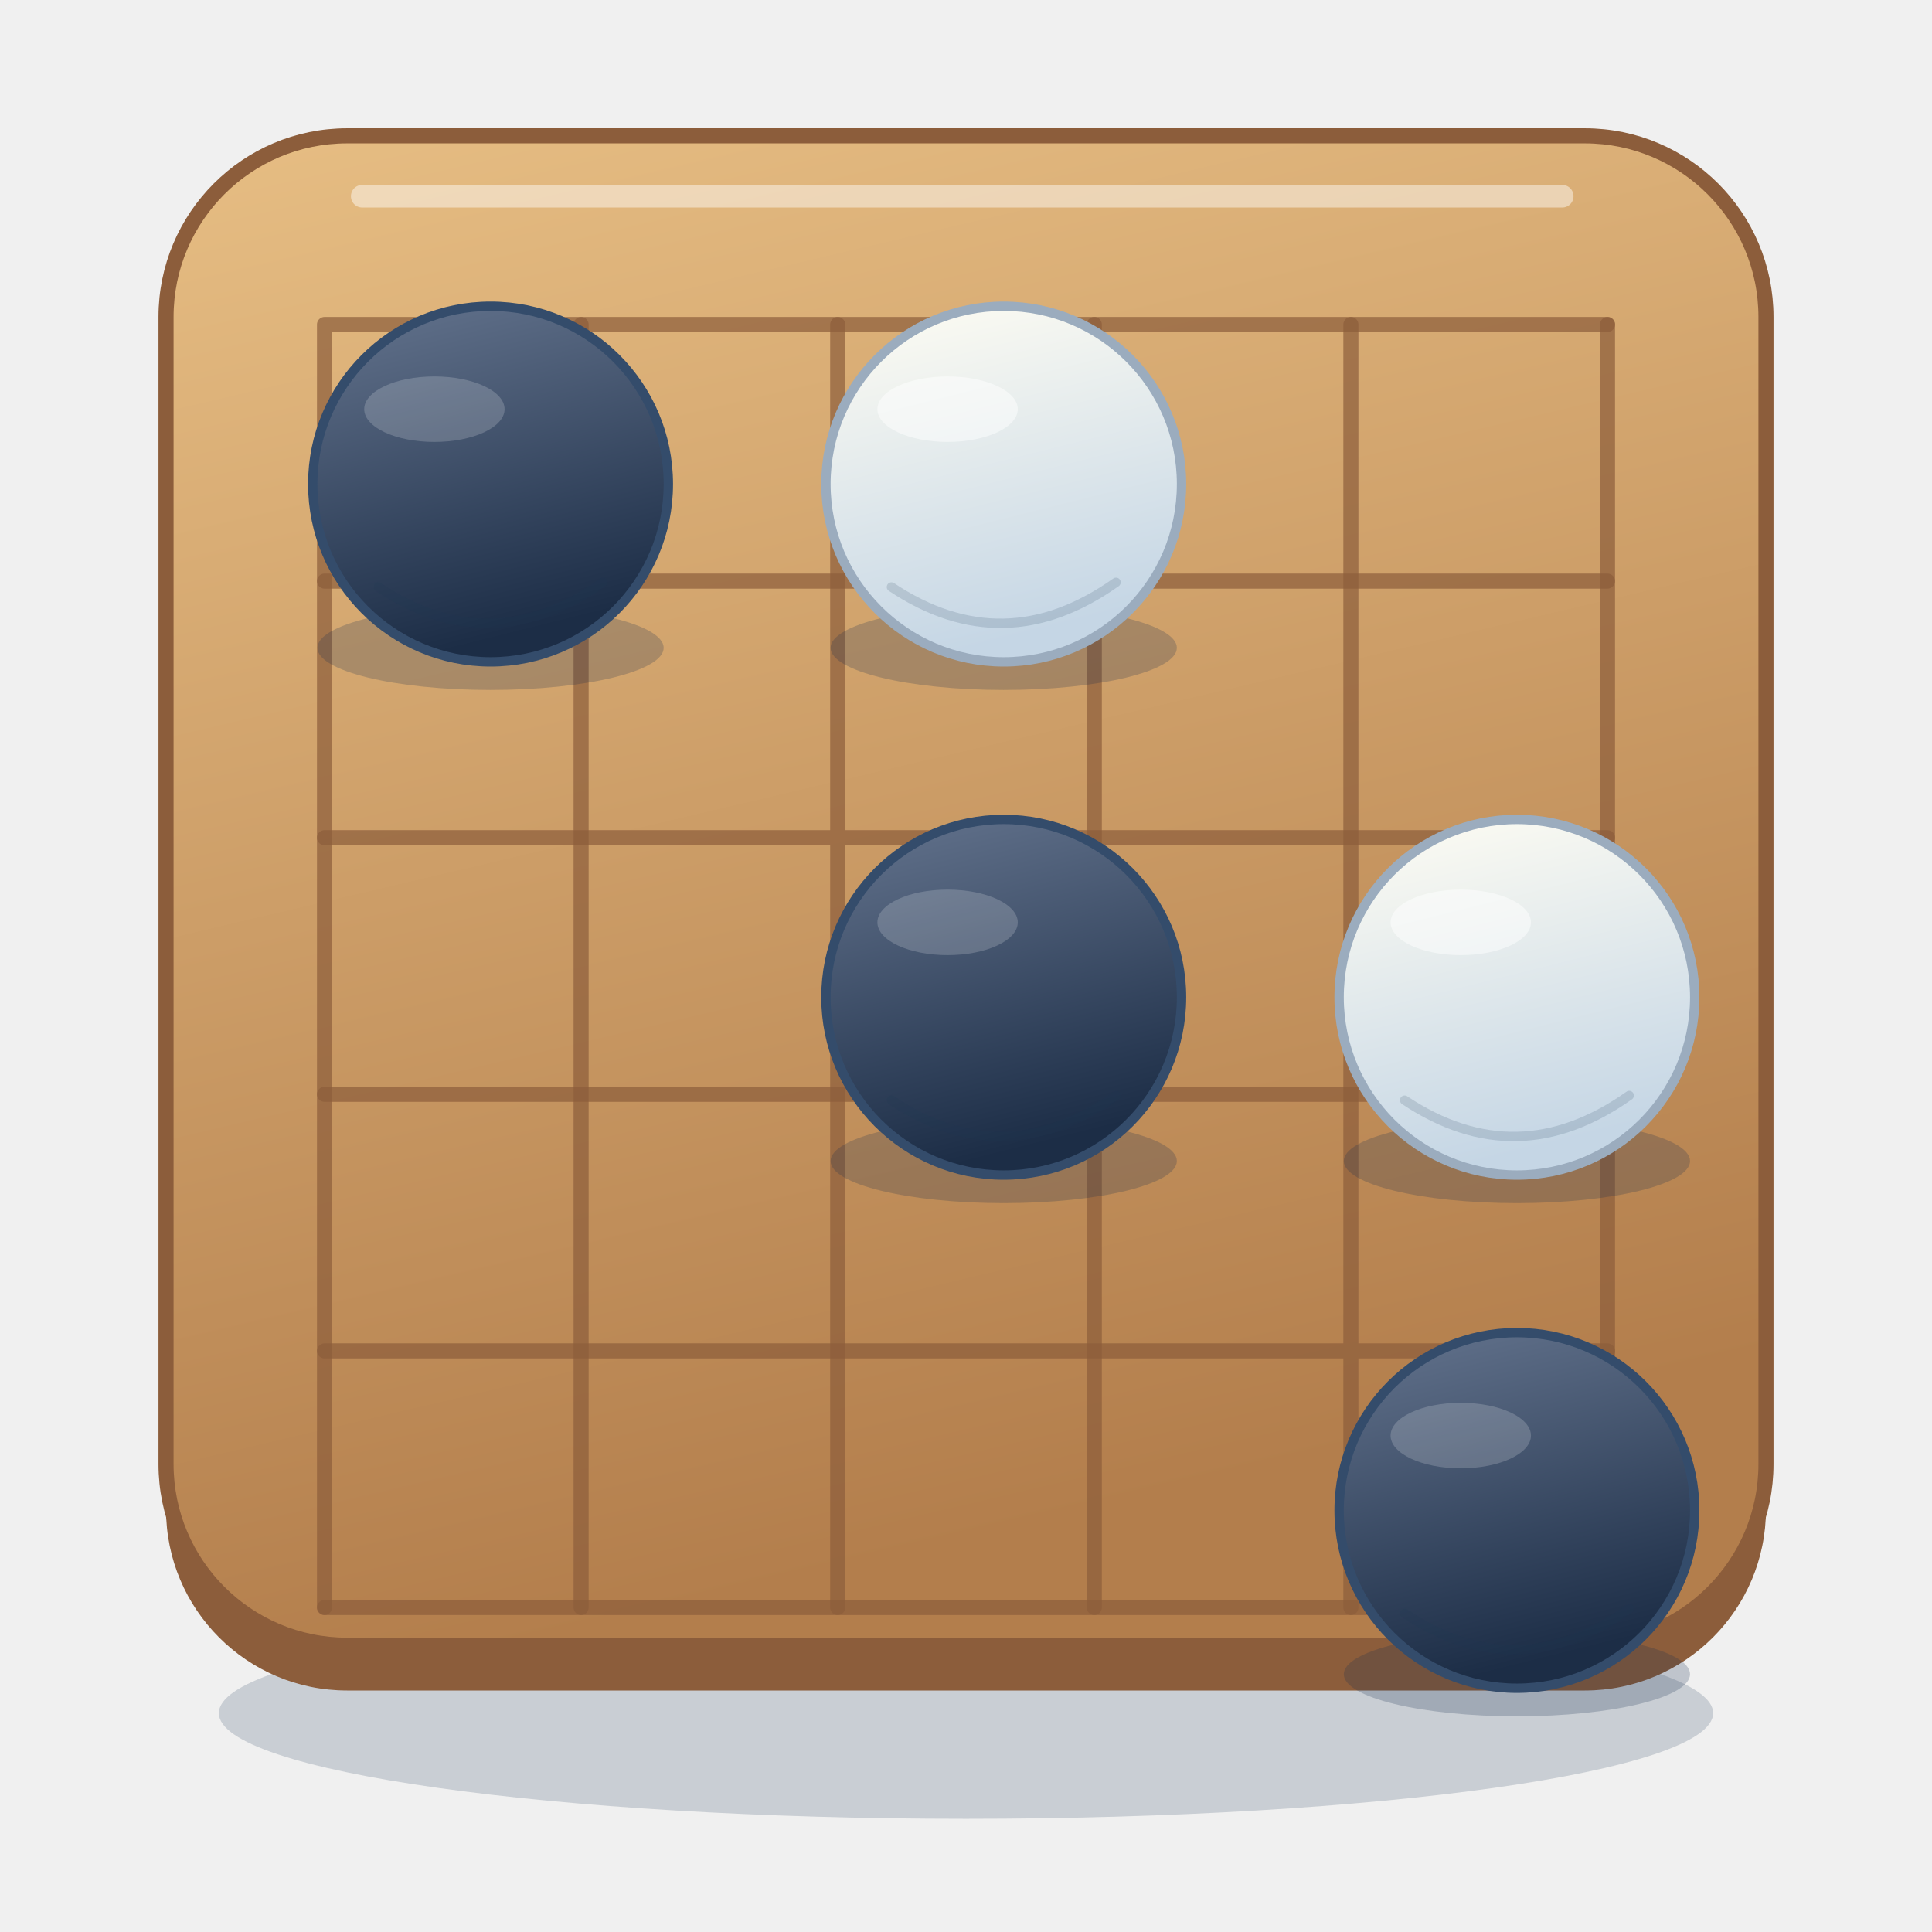
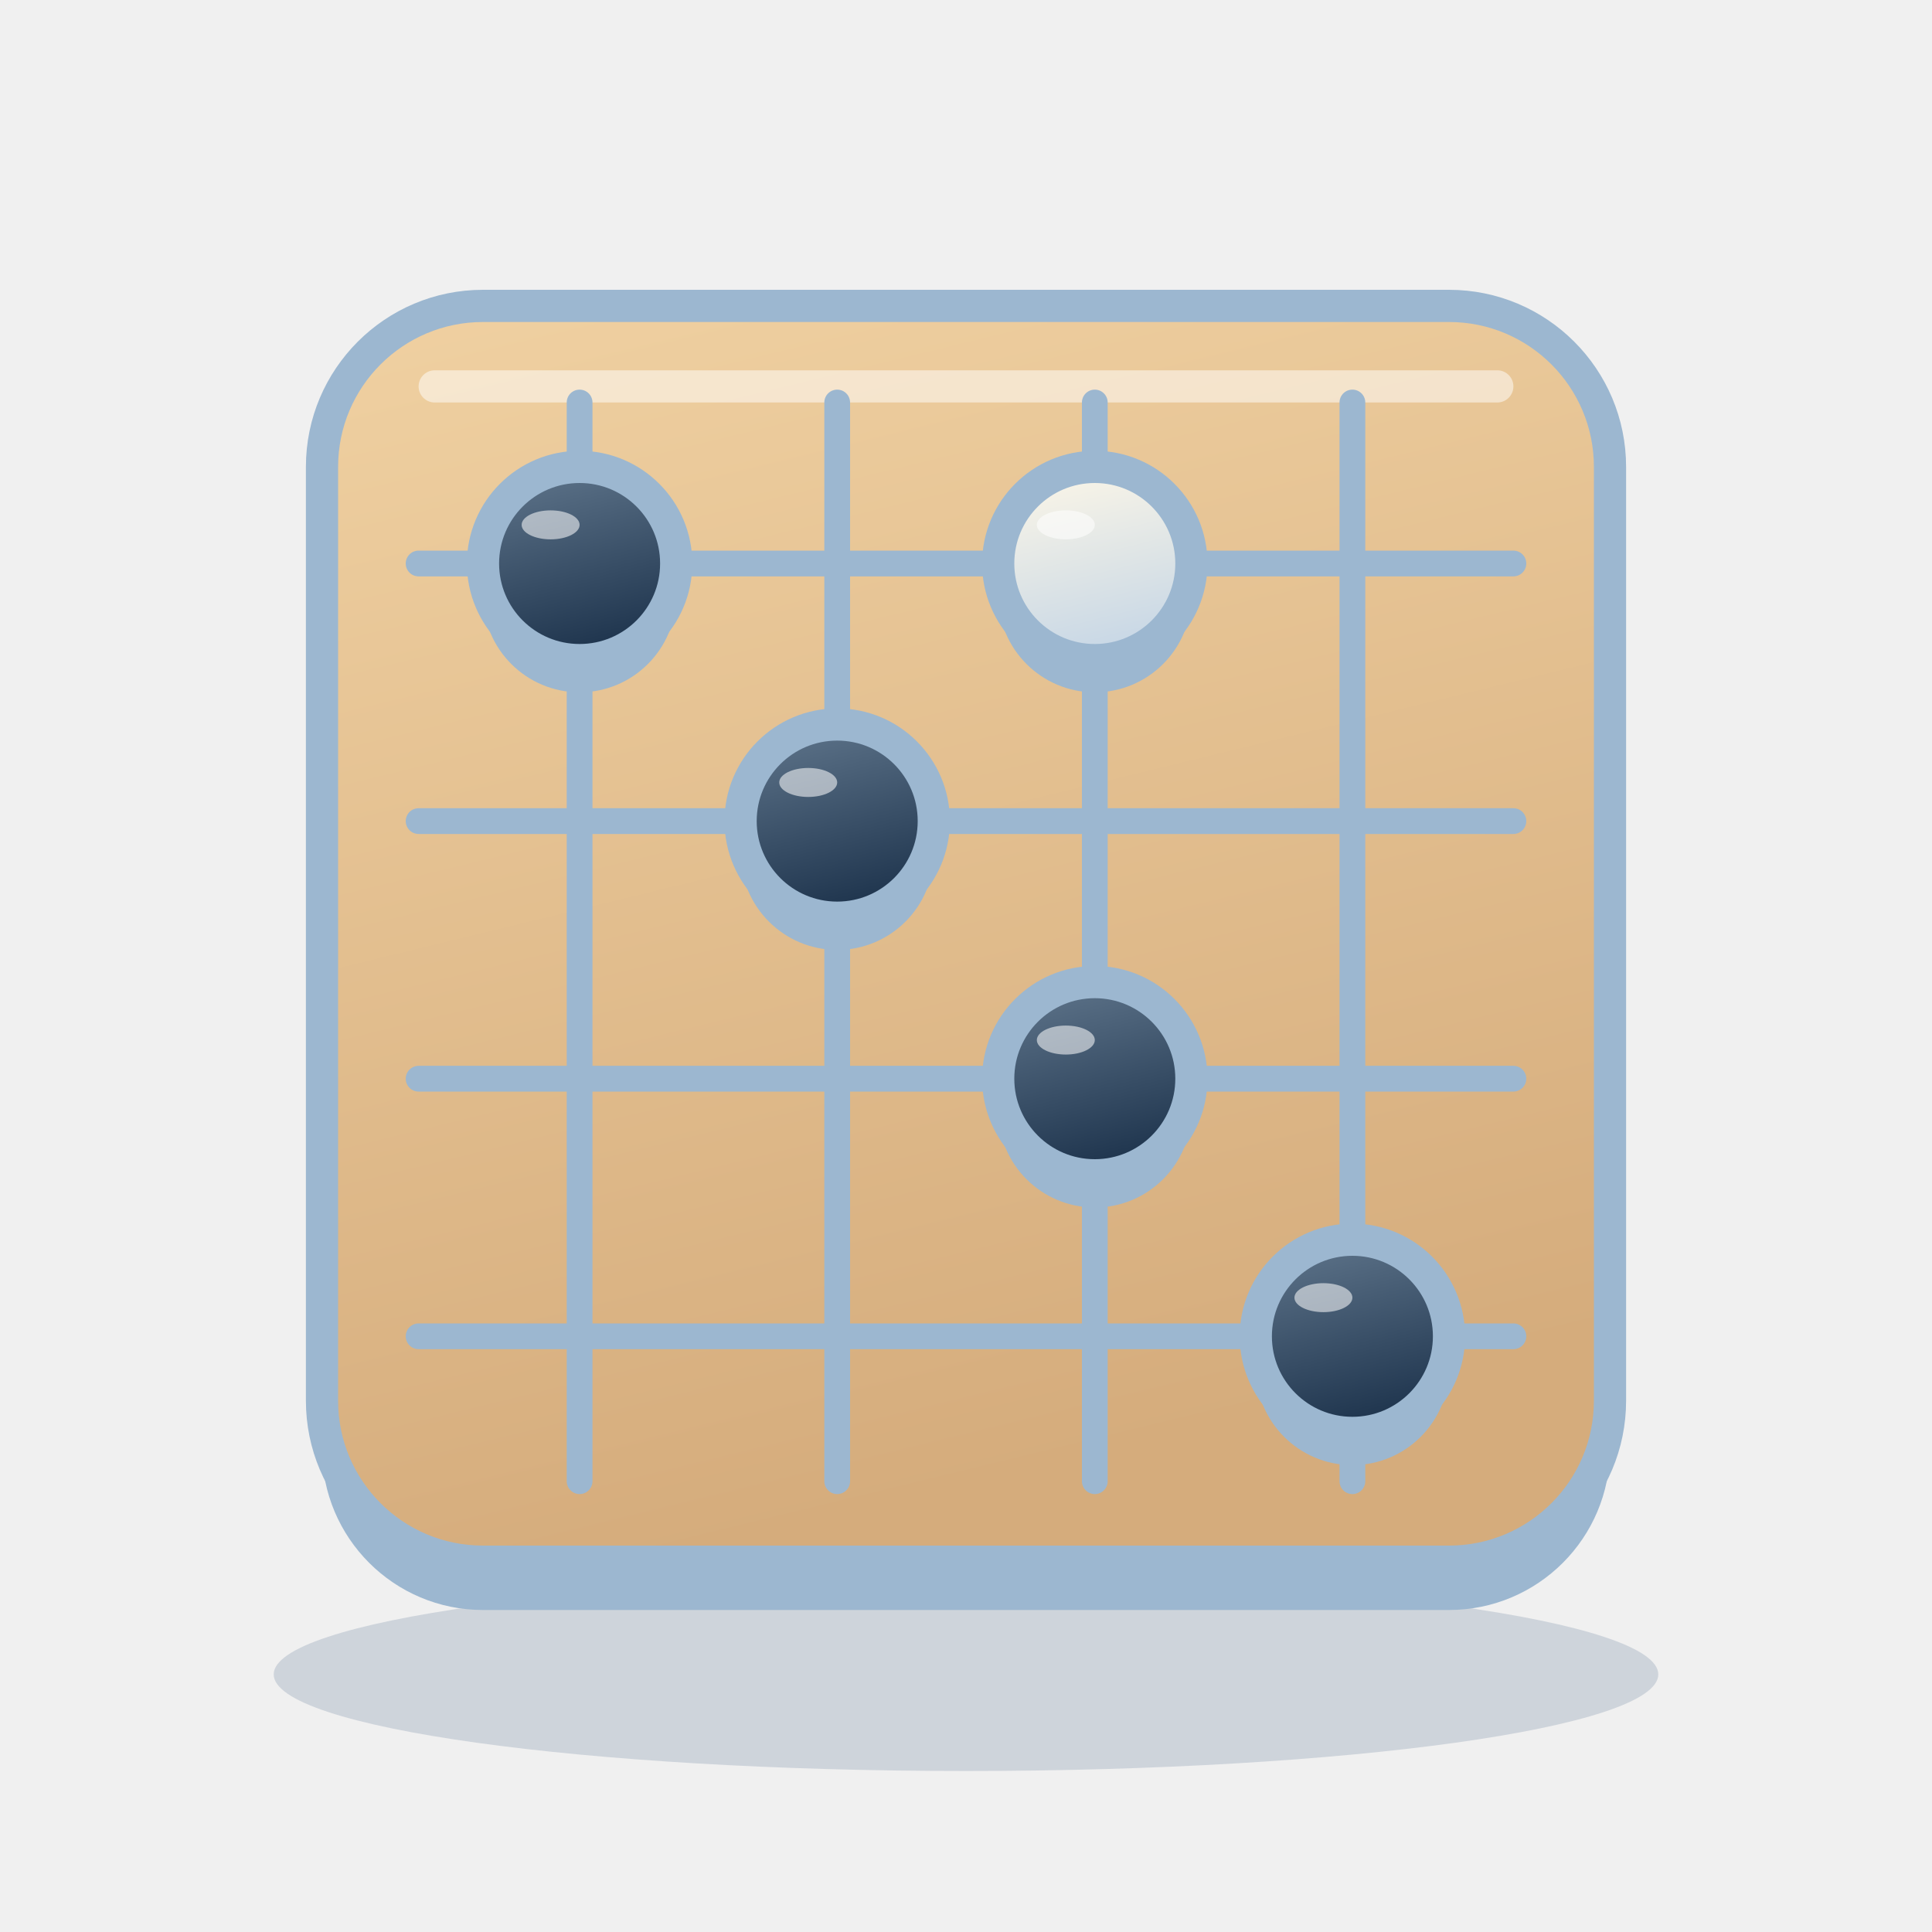
- <svg xmlns="http://www.w3.org/2000/svg" width="256" height="256" viewBox="0 0 256 256">
+ <svg xmlns="http://www.w3.org/2000/svg" width="120" height="120" viewBox="0 0 120 120">
  <defs>
    <linearGradient id="paper" x1="0" y1="0" x2=".25" y2="1">
-       <stop offset="0" stop-color="#F4F8FF" />
-       <stop offset="1" stop-color="#DDE8F8" />
+       <stop stop-color="#FFFAF0" />
+       <stop offset="1" stop-color="#DCE8F1" />
+     </linearGradient>
+     <linearGradient id="blue" x1="0" y1="0" x2=".25" y2="1">
+       <stop stop-color="#9AD2F7" />
+       <stop offset="1" stop-color="#397ACB" />
+     </linearGradient>
+     <linearGradient id="coral" x1="0" y1="0" x2=".25" y2="1">
+       <stop stop-color="#FFC0A5" />
+       <stop offset="1" stop-color="#CF645F" />
+     </linearGradient>
+     <linearGradient id="gold" x1="0" y1="0" x2=".25" y2="1">
+       <stop stop-color="#FFE7AD" />
+       <stop offset="1" stop-color="#D7A04A" />
+     </linearGradient>
+     <linearGradient id="mint" x1="0" y1="0" x2=".25" y2="1">
+       <stop stop-color="#B7EACD" />
+       <stop offset="1" stop-color="#4D9E85" />
+     </linearGradient>
+     <linearGradient id="violet" x1="0" y1="0" x2=".25" y2="1">
+       <stop stop-color="#DCD2FA" />
+       <stop offset="1" stop-color="#8470C2" />
+     </linearGradient>
+     <linearGradient id="cyan" x1="0" y1="0" x2=".25" y2="1">
+       <stop stop-color="#B8EDF1" />
+       <stop offset="1" stop-color="#4AA3BF" />
    </linearGradient>
    <linearGradient id="wood" x1="0" y1="0" x2=".25" y2="1">
-       <stop offset="0" stop-color="#E6BD83" />
-       <stop offset="1" stop-color="#B37E4C" />
+       <stop stop-color="#F0D1A2" />
+       <stop offset="1" stop-color="#D5AC7C" />
    </linearGradient>
-     <linearGradient id="blue" x1="0" y1="0" x2=".25" y2="1">
-       <stop offset="0" stop-color="#7BBFF3" />
-       <stop offset="1" stop-color="#3974CD" />
+     <linearGradient id="metal" x1="0" y1="0" x2=".25" y2="1">
+       <stop stop-color="#DBEAF2" />
+       <stop offset="1" stop-color="#6386A8" />
    </linearGradient>
-     <linearGradient id="coral" x1="0" y1="0" x2=".25" y2="1">
-       <stop offset="0" stop-color="#FFB79B" />
-       <stop offset="1" stop-color="#D36663" />
+     <linearGradient id="ink" x1="0" y1="0" x2=".25" y2="1">
+       <stop stop-color="#62788E" />
+       <stop offset="1" stop-color="#20364F" />
    </linearGradient>
-     <linearGradient id="gold" x1="0" y1="0" x2=".25" y2="1">
-       <stop offset="0" stop-color="#FFE3A0" />
-       <stop offset="1" stop-color="#D69A4B" />
-     </linearGradient>
-     <linearGradient id="mint" x1="0" y1="0" x2=".25" y2="1">
-       <stop offset="0" stop-color="#AAE2C9" />
-       <stop offset="1" stop-color="#58A891" />
-     </linearGradient>
-     <linearGradient id="violet" x1="0" y1="0" x2=".25" y2="1">
-       <stop offset="0" stop-color="#CBC0F6" />
-       <stop offset="1" stop-color="#8574C2" />
-     </linearGradient>
-     <linearGradient id="darkstone" x1="0" y1="0" x2=".25" y2="1">
-       <stop offset="0" stop-color="#64748E" />
-       <stop offset="1" stop-color="#1C2D46" />
-     </linearGradient>
-     <linearGradient id="whitestone" x1="0" y1="0" x2=".25" y2="1">
-       <stop offset="0" stop-color="#FFFDF3" />
-       <stop offset="1" stop-color="#C5D6E5" />
-     </linearGradient>
-     <linearGradient id="jade" x1="0" y1="0" x2=".25" y2="1">
-       <stop offset="0" stop-color="#5B9B84" />
-       <stop offset="1" stop-color="#367460" />
-     </linearGradient>
-     <linearGradient id="night" x1="0" y1="0" x2=".25" y2="1">
-       <stop offset="0" stop-color="#365983" />
-       <stop offset="1" stop-color="#182C49" />
-     </linearGradient>
-     <linearGradient id="glow" x1="0" y1="0" x2=".25" y2="1">
-       <stop offset="0" stop-color="#FFF5CA" />
-       <stop offset="1" stop-color="#F1C16D" />
-     </linearGradient>
-     <linearGradient id="tile" x1="0" y1="0" x2=".25" y2="1">
-       <stop offset="0" stop-color="#EBF4FF" />
-       <stop offset="1" stop-color="#CCDDF2" />
+     <linearGradient id="ivory" x1="0" y1="0" x2=".25" y2="1">
+       <stop stop-color="#FFF8E7" />
+       <stop offset="1" stop-color="#C9D8E6" />
    </linearGradient>
  </defs>
-   <ellipse cx="128" cy="227" rx="99" ry="14" fill="#183251" opacity="0.18" />
-   <g transform="translate(19 16) scale(1) rotate(0)">
-     <rect x="3" y="8" width="212" height="200" rx="24" fill="#8C5D3B" stroke="none" stroke-width="2" />
-     <rect x="3" y="2" width="212" height="200" rx="24" fill="url(#wood)" stroke="#8C5D3B" stroke-width="2" />
-     <path d="M29 10H188" fill="none" stroke="#FFFFFF" stroke-width="3" opacity="0.45" stroke-linecap="round" stroke-linejoin="round" />
-   </g>
-   <path d="M43 43H213M43 43V213" fill="none" stroke="#8C5D3B" stroke-width="2" opacity="0.7" stroke-linecap="round" stroke-linejoin="round" />
-   <path d="M43 77H213M77 43V213" fill="none" stroke="#8C5D3B" stroke-width="2" opacity="0.7" stroke-linecap="round" stroke-linejoin="round" />
-   <path d="M43 111H213M111 43V213" fill="none" stroke="#8C5D3B" stroke-width="2" opacity="0.7" stroke-linecap="round" stroke-linejoin="round" />
-   <path d="M43 145H213M145 43V213" fill="none" stroke="#8C5D3B" stroke-width="2" opacity="0.7" stroke-linecap="round" stroke-linejoin="round" />
-   <path d="M43 179H213M179 43V213" fill="none" stroke="#8C5D3B" stroke-width="2" opacity="0.7" stroke-linecap="round" stroke-linejoin="round" />
-   <path d="M43 213H213M213 43V213" fill="none" stroke="#8C5D3B" stroke-width="2" opacity="0.7" stroke-linecap="round" stroke-linejoin="round" />
-   <g transform="translate(34 35) scale(0.62) rotate(0)">
-     <ellipse cx="50" cy="82" rx="37" ry="9" fill="#132B4C" opacity="0.22" />
-     <circle cx="50" cy="47" r="38" fill="url(#darkstone)" stroke="#344C6B" stroke-width="2" />
-     <ellipse cx="38" cy="31" rx="15" ry="7" fill="#FFFFFF" opacity="0.18" />
-     <path d="M26 69Q50 85 74 68" fill="none" stroke="#183352" stroke-width="2" opacity="0.15" stroke-linecap="round" stroke-linejoin="round" />
-   </g>
-   <g transform="translate(102 103) scale(0.62) rotate(0)">
-     <ellipse cx="50" cy="82" rx="37" ry="9" fill="#132B4C" opacity="0.22" />
-     <circle cx="50" cy="47" r="38" fill="url(#darkstone)" stroke="#344C6B" stroke-width="2" />
-     <ellipse cx="38" cy="31" rx="15" ry="7" fill="#FFFFFF" opacity="0.18" />
-     <path d="M26 69Q50 85 74 68" fill="none" stroke="#183352" stroke-width="2" opacity="0.15" stroke-linecap="round" stroke-linejoin="round" />
-   </g>
-   <g transform="translate(102 35) scale(0.62) rotate(0)">
-     <ellipse cx="50" cy="82" rx="37" ry="9" fill="#132B4C" opacity="0.22" />
-     <circle cx="50" cy="47" r="38" fill="url(#whitestone)" stroke="#9BACBE" stroke-width="2" />
-     <ellipse cx="38" cy="31" rx="15" ry="7" fill="#FFFFFF" opacity="0.48" />
-     <path d="M26 69Q50 85 74 68" fill="none" stroke="#183352" stroke-width="2" opacity="0.15" stroke-linecap="round" stroke-linejoin="round" />
-   </g>
-   <g transform="translate(170 103) scale(0.62) rotate(0)">
-     <ellipse cx="50" cy="82" rx="37" ry="9" fill="#132B4C" opacity="0.22" />
-     <circle cx="50" cy="47" r="38" fill="url(#whitestone)" stroke="#9BACBE" stroke-width="2" />
-     <ellipse cx="38" cy="31" rx="15" ry="7" fill="#FFFFFF" opacity="0.48" />
-     <path d="M26 69Q50 85 74 68" fill="none" stroke="#183352" stroke-width="2" opacity="0.15" stroke-linecap="round" stroke-linejoin="round" />
-   </g>
-   <g transform="translate(170 171) scale(0.62) rotate(0)">
-     <ellipse cx="50" cy="82" rx="37" ry="9" fill="#132B4C" opacity="0.22" />
-     <circle cx="50" cy="47" r="38" fill="url(#darkstone)" stroke="#344C6B" stroke-width="2" />
-     <ellipse cx="38" cy="31" rx="15" ry="7" fill="#FFFFFF" opacity="0.18" />
-     <path d="M26 69Q50 85 74 68" fill="none" stroke="#183352" stroke-width="2" opacity="0.15" stroke-linecap="round" stroke-linejoin="round" />
+   <ellipse cx="60" cy="104" rx="43" ry="6" fill="#193D6C" opacity="0.16" />
+   <g transform="translate(10 9) scale(1) rotate(0 50 50)">
+     <rect x="10" y="13" width="80" height="78" rx="10" fill="#9CB7D0" stroke="none" stroke-width="2" />
+     <rect x="10" y="10" width="80" height="78" rx="10" fill="url(#wood)" stroke="#9CB7D0" stroke-width="2" />
+     <path d="M17 15H83" fill="none" stroke="#FFFFFF" stroke-width="2" stroke-linecap="round" stroke-linejoin="round" opacity="0.5" />
+     <path d="M26 16V83M16 26H84" fill="none" stroke="#9CB7D0" stroke-width="1.6" stroke-linecap="round" stroke-linejoin="round" opacity="1" />
+     <path d="M42 16V83M16 42H84" fill="none" stroke="#9CB7D0" stroke-width="1.6" stroke-linecap="round" stroke-linejoin="round" opacity="1" />
+     <path d="M58 16V83M16 58H84" fill="none" stroke="#9CB7D0" stroke-width="1.6" stroke-linecap="round" stroke-linejoin="round" opacity="1" />
+     <path d="M74 16V83M16 74H84" fill="none" stroke="#9CB7D0" stroke-width="1.6" stroke-linecap="round" stroke-linejoin="round" opacity="1" />
+     <circle cx="26" cy="28" r="6" fill="#9CB7D0" stroke="none" stroke-width="2" />
+     <circle cx="26" cy="26" r="6" fill="url(#ink)" stroke="#9CB7D0" stroke-width="2" />
+     <ellipse cx="24.2" cy="23.6" rx="1.8" ry="0.9" fill="#FFFFFF" opacity="0.55" />
+     <circle cx="42" cy="44" r="6" fill="#9CB7D0" stroke="none" stroke-width="2" />
+     <circle cx="42" cy="42" r="6" fill="url(#ink)" stroke="#9CB7D0" stroke-width="2" />
+     <ellipse cx="40.2" cy="39.6" rx="1.8" ry="0.9" fill="#FFFFFF" opacity="0.55" />
+     <circle cx="58" cy="60" r="6" fill="#9CB7D0" stroke="none" stroke-width="2" />
+     <circle cx="58" cy="58" r="6" fill="url(#ink)" stroke="#9CB7D0" stroke-width="2" />
+     <ellipse cx="56.2" cy="55.6" rx="1.8" ry="0.9" fill="#FFFFFF" opacity="0.55" />
+     <circle cx="74" cy="76" r="6" fill="#9CB7D0" stroke="none" stroke-width="2" />
+     <circle cx="74" cy="74" r="6" fill="url(#ink)" stroke="#9CB7D0" stroke-width="2" />
+     <ellipse cx="72.2" cy="71.6" rx="1.8" ry="0.9" fill="#FFFFFF" opacity="0.55" />
+     <circle cx="58" cy="28" r="6" fill="#9CB7D0" stroke="none" stroke-width="2" />
+     <circle cx="58" cy="26" r="6" fill="url(#ivory)" stroke="#9CB7D0" stroke-width="2" />
+     <ellipse cx="56.2" cy="23.6" rx="1.8" ry="0.9" fill="#FFFFFF" opacity="0.55" />
  </g>
</svg>
